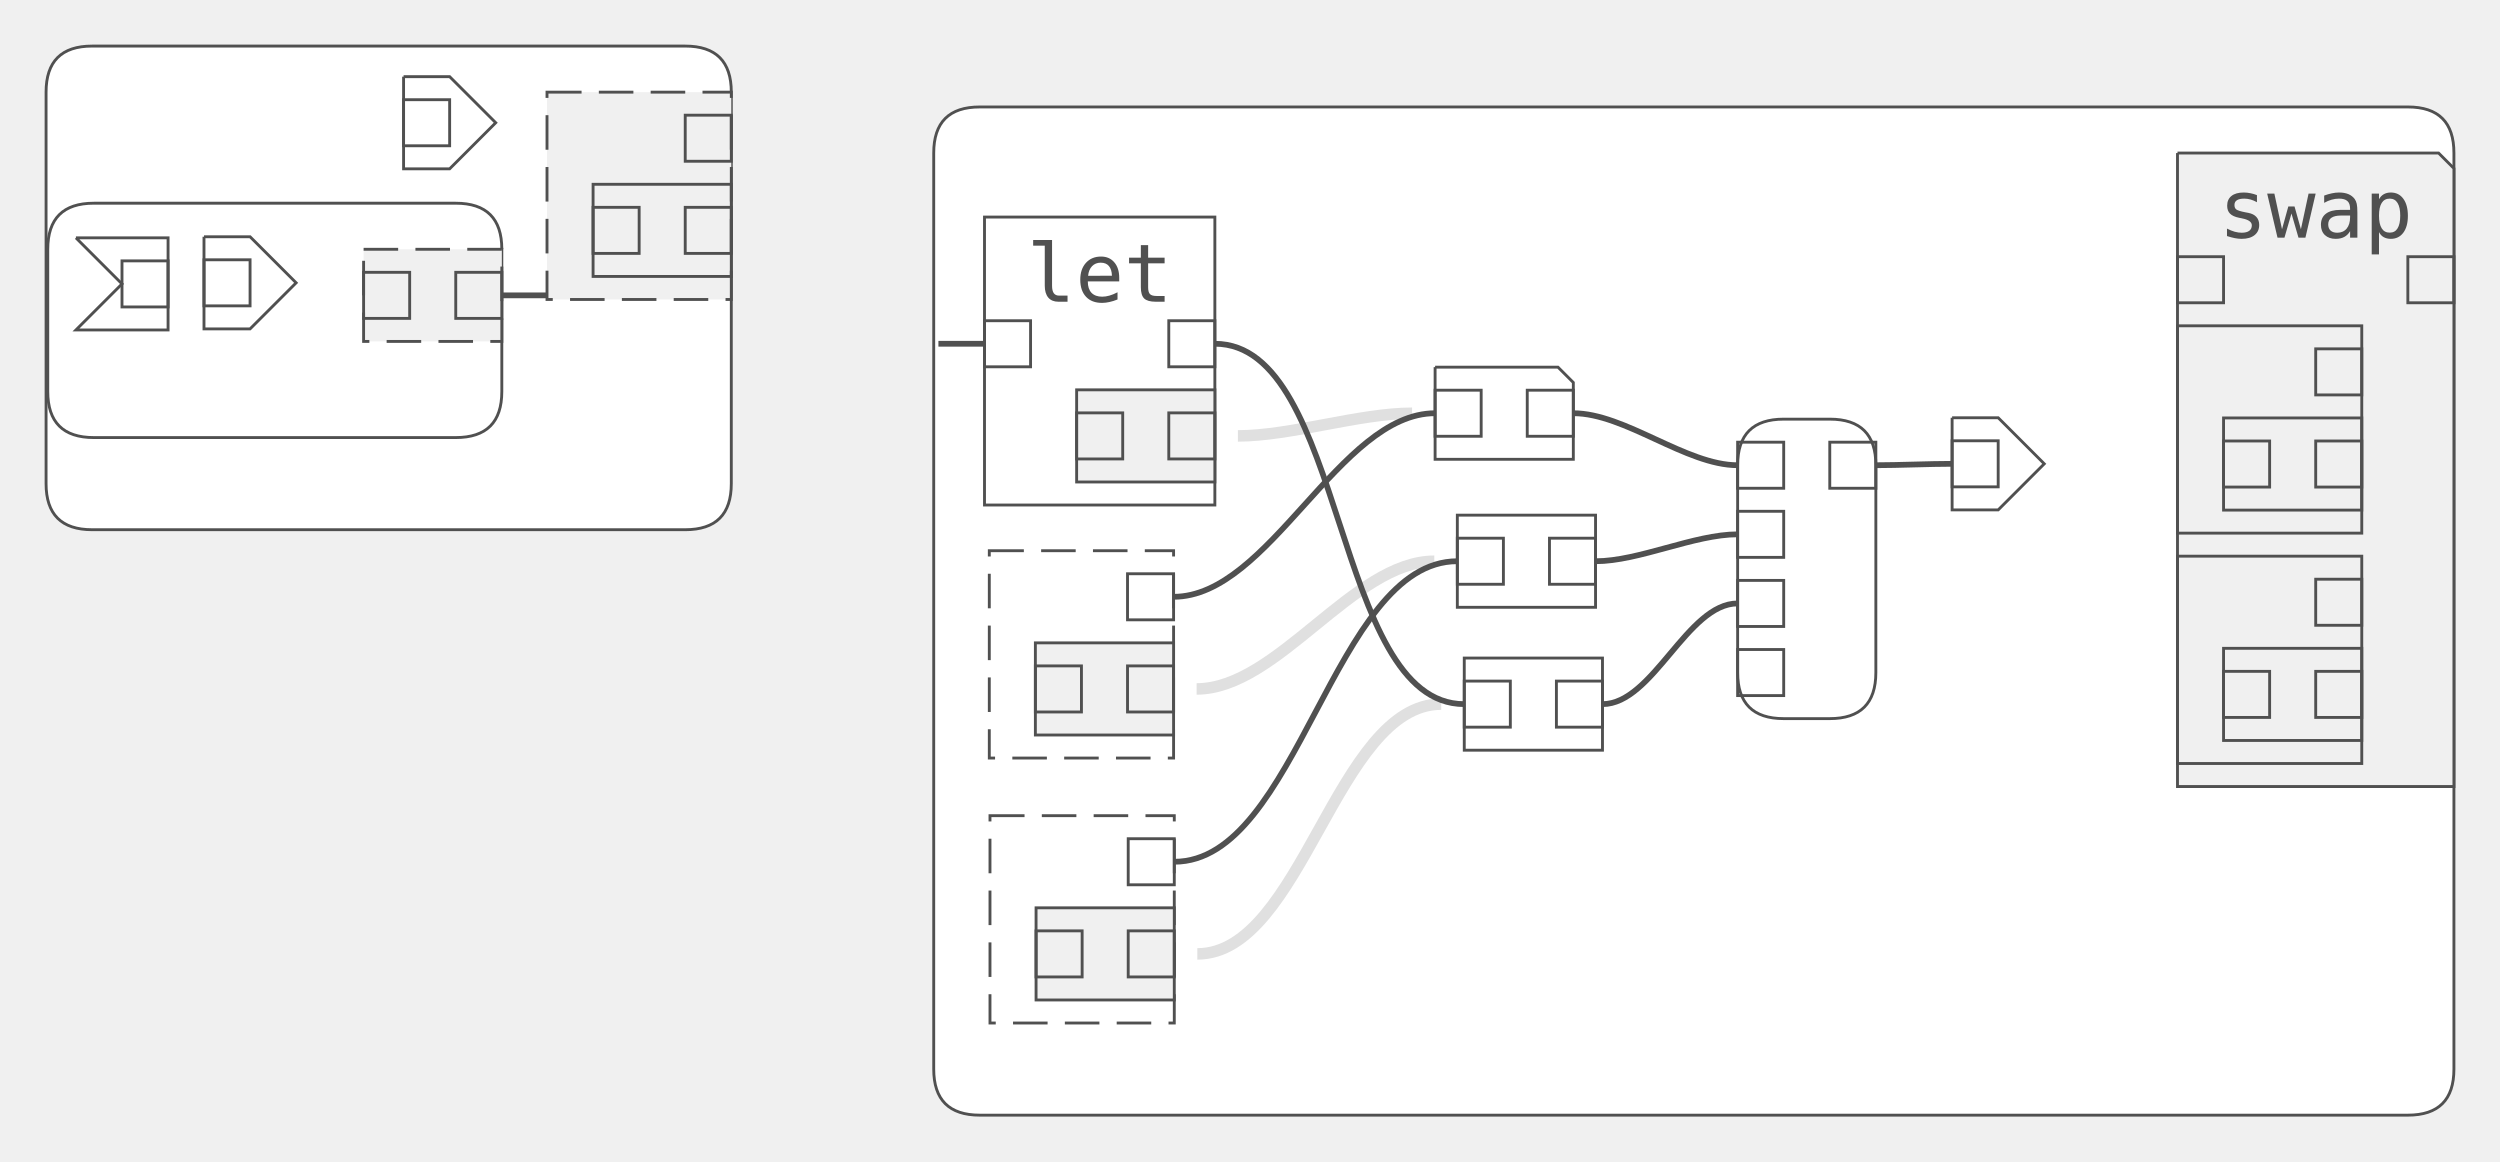
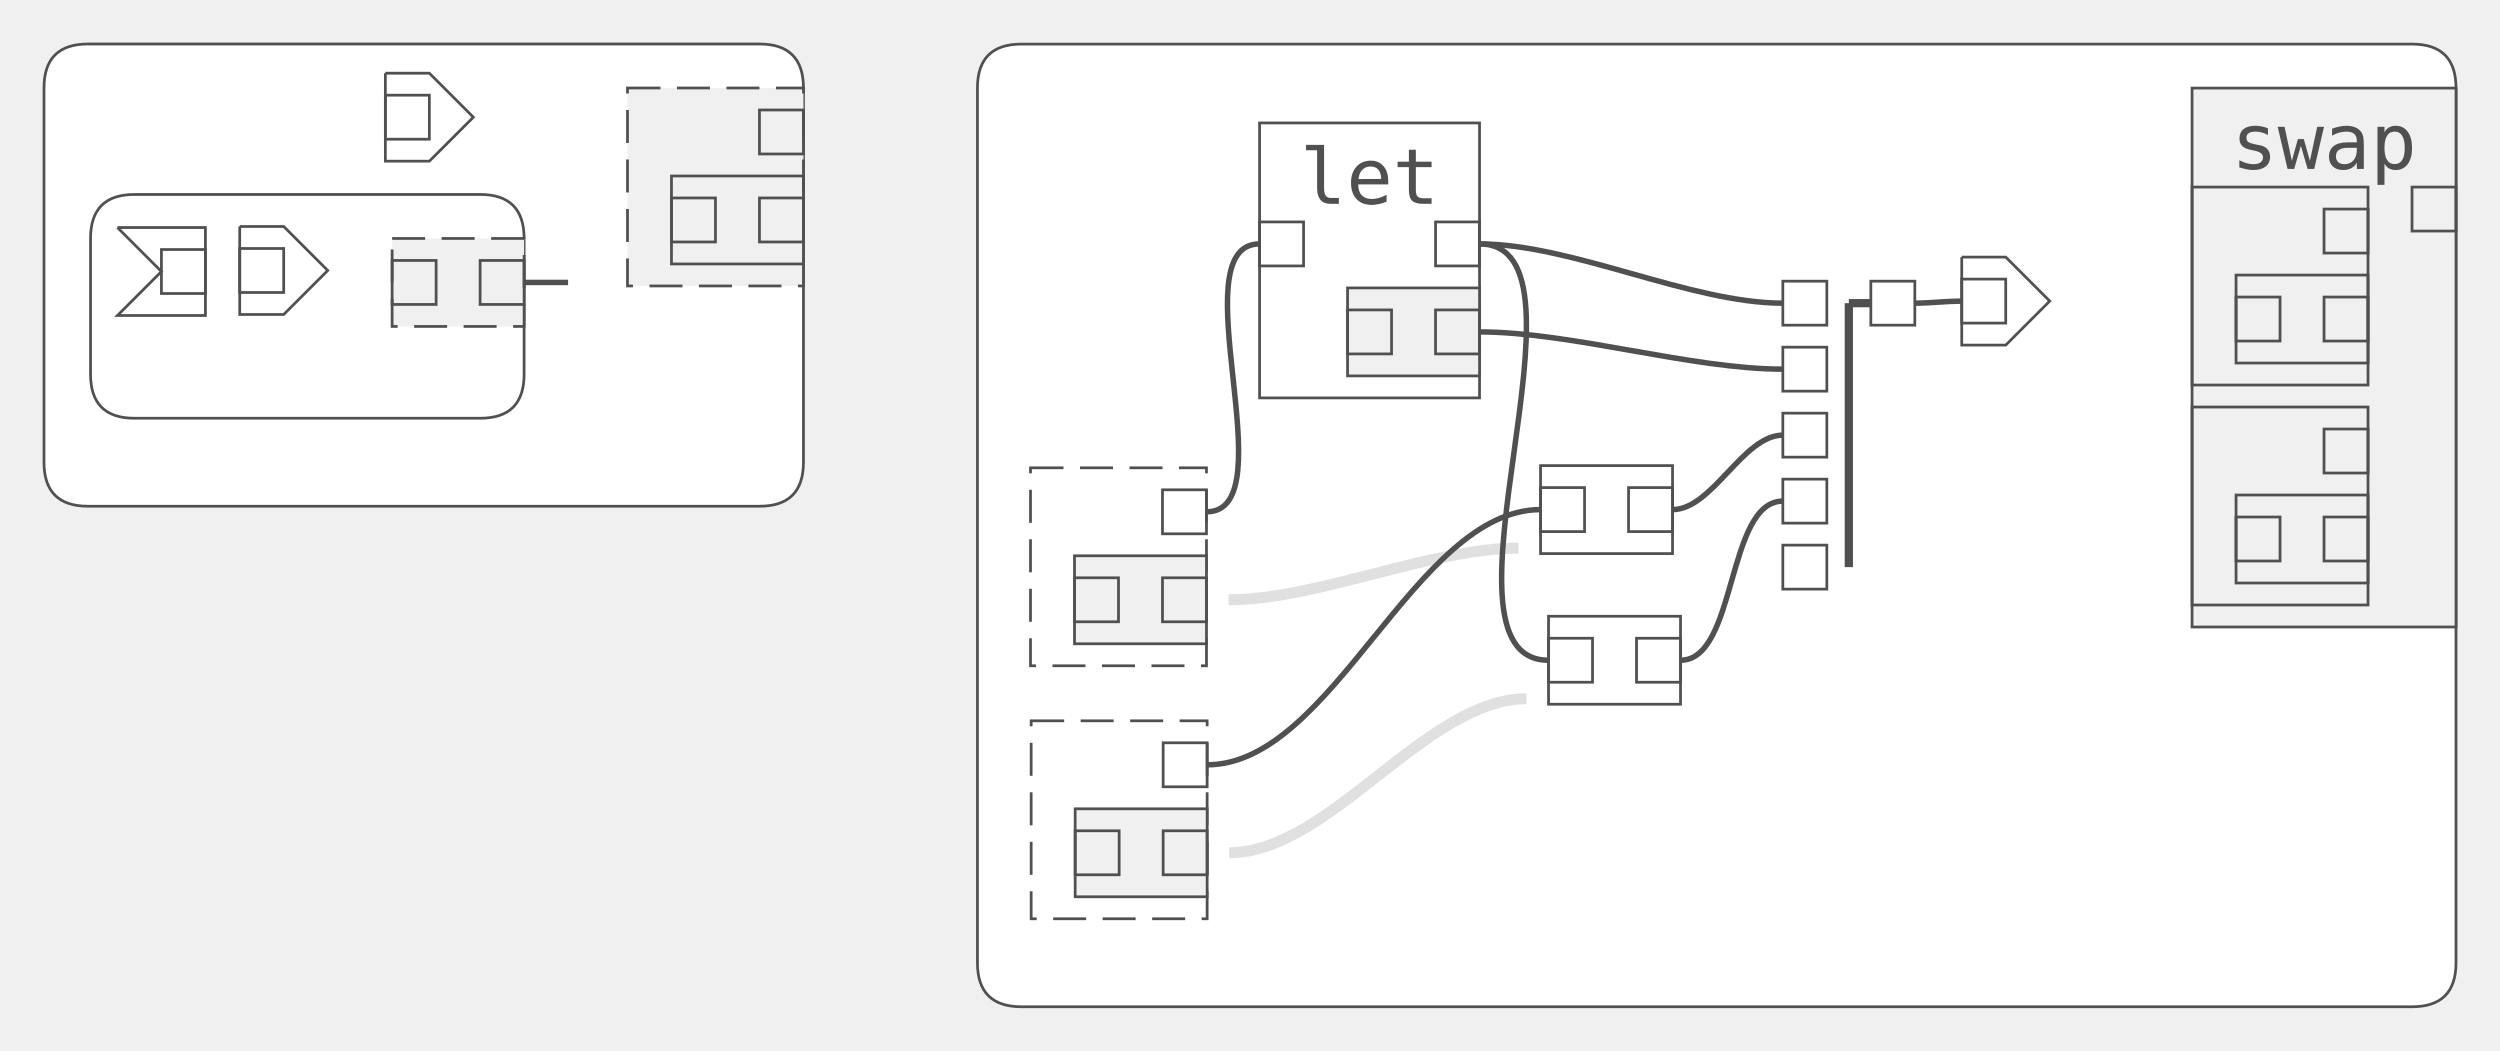
- <svg xmlns="http://www.w3.org/2000/svg" version="1.1" width="434.092" height="201.632">
+ <svg xmlns="http://www.w3.org/2000/svg" version="1.1" width="454.619" height="191.077">
  <defs />
  <g transform="translate(-357.5863,-58.94869)">
    <g>
-       <path fill="white" stroke="#505050" paint-order="fill stroke markers" d=" M 519.715 85.521 L 519.715 244.581 Q 519.715 252.581 527.715 252.581 L 775.678 252.581 Q 783.678 252.581 783.678 244.581 L 783.678 85.521 Q 783.678 77.521 775.678 77.521 L 527.715 77.521 Q 519.715 77.521 519.715 85.521" stroke-miterlimit="10" stroke-width="0.5" stroke-dasharray="" />
-       <path fill="#F0F0F0" stroke="#505050" paint-order="fill stroke markers" d=" M 735.678 85.521 L 781.012 85.521 L 783.678 88.188 L 783.678 195.521 L 735.678 195.521 L 735.678 85.521" stroke-miterlimit="10" stroke-width="0.5" stroke-dasharray="" />
+       <path fill="white" stroke="#505050" paint-order="fill stroke markers" d=" M 535.332 74.966 L 535.332 234.026 Q 535.332 242.026 543.332 242.026 L 796.206 242.026 Q 804.206 242.026 804.206 234.026 L 804.206 74.966 Q 804.206 66.966 796.206 66.966 L 543.332 66.966 Q 535.332 66.966 535.332 74.966" stroke-miterlimit="10" stroke-width="0.5" stroke-dasharray="" />
+       <path fill="#F0F0F0" stroke="#505050" paint-order="fill stroke markers" d=" M 756.206 74.966 L 804.206 74.966 L 804.206 172.966 L 756.206 172.966 L 756.206 74.966 Z" stroke-miterlimit="10" stroke-width="0.5" stroke-dasharray="" />
      <path fill="none" stroke="none" />
-       <text fill="#505050" stroke="none" font-family="monospace" font-size="14px" font-style="normal" font-weight="normal" text-decoration="normal" x="759.678" y="103.521" text-anchor="middle" dominant-baseline="text-after-edge">swap</text>
-       <path fill="none" stroke="#505050" paint-order="fill stroke markers" d=" M 735.678 103.521 L 743.678 103.521 L 743.678 111.521 L 735.678 111.521 L 735.678 103.521 Z" stroke-miterlimit="10" stroke-width="0.5" stroke-dasharray="" />
-       <path fill="none" stroke="#505050" paint-order="fill stroke markers" d=" M 735.678 115.521 L 767.678 115.521 L 767.678 151.521 L 735.678 151.521 L 735.678 115.521 Z" stroke-miterlimit="10" stroke-width="0.5" stroke-dasharray="" />
+       <text fill="#505050" stroke="none" font-family="monospace" font-size="14px" font-style="normal" font-weight="normal" text-decoration="normal" x="780.206" y="92.966" text-anchor="middle" dominant-baseline="text-after-edge">swap</text>
+       <path fill="none" stroke="#505050" paint-order="fill stroke markers" d=" M 756.206 92.966 L 788.206 92.966 L 788.206 128.966 L 756.206 128.966 L 756.206 92.966 Z" stroke-miterlimit="10" stroke-width="0.5" stroke-dasharray="" />
      <path fill="none" stroke="none" />
-       <path fill="none" stroke="#505050" paint-order="fill stroke markers" d=" M 759.678 119.521 L 767.678 119.521 L 767.678 127.521 L 759.678 127.521 L 759.678 119.521 Z" stroke-miterlimit="10" stroke-width="0.5" stroke-dasharray="" />
-       <path fill="none" stroke="#505050" paint-order="fill stroke markers" d=" M 743.678 131.521 L 767.678 131.521 L 767.678 147.521 L 743.678 147.521 L 743.678 131.521 Z" stroke-miterlimit="10" stroke-width="0.5" stroke-dasharray="" />
+       <path fill="none" stroke="#505050" paint-order="fill stroke markers" d=" M 780.206 96.966 L 788.206 96.966 L 788.206 104.966 L 780.206 104.966 L 780.206 96.966 Z" stroke-miterlimit="10" stroke-width="0.5" stroke-dasharray="" />
+       <path fill="none" stroke="#505050" paint-order="fill stroke markers" d=" M 764.206 108.966 L 788.206 108.966 L 788.206 124.966 L 764.206 124.966 L 764.206 108.966 Z" stroke-miterlimit="10" stroke-width="0.5" stroke-dasharray="" />
      <path fill="none" stroke="none" />
-       <path fill="none" stroke="#505050" paint-order="fill stroke markers" d=" M 743.678 135.521 L 751.678 135.521 L 751.678 143.521 L 743.678 143.521 L 743.678 135.521 Z" stroke-miterlimit="10" stroke-width="0.5" stroke-dasharray="" />
-       <path fill="none" stroke="#505050" paint-order="fill stroke markers" d=" M 759.678 135.521 L 767.678 135.521 L 767.678 143.521 L 759.678 143.521 L 759.678 135.521 Z" stroke-miterlimit="10" stroke-width="0.5" stroke-dasharray="" />
-       <path fill="none" stroke="#505050" paint-order="fill stroke markers" d=" M 735.678 155.521 L 767.678 155.521 L 767.678 191.521 L 735.678 191.521 L 735.678 155.521 Z" stroke-miterlimit="10" stroke-width="0.5" stroke-dasharray="" />
+       <path fill="none" stroke="#505050" paint-order="fill stroke markers" d=" M 764.206 112.966 L 772.206 112.966 L 772.206 120.966 L 764.206 120.966 L 764.206 112.966 Z" stroke-miterlimit="10" stroke-width="0.5" stroke-dasharray="" />
+       <path fill="none" stroke="#505050" paint-order="fill stroke markers" d=" M 780.206 112.966 L 788.206 112.966 L 788.206 120.966 L 780.206 120.966 L 780.206 112.966 Z" stroke-miterlimit="10" stroke-width="0.5" stroke-dasharray="" />
+       <path fill="none" stroke="#505050" paint-order="fill stroke markers" d=" M 756.206 132.966 L 788.206 132.966 L 788.206 168.966 L 756.206 168.966 L 756.206 132.966 Z" stroke-miterlimit="10" stroke-width="0.5" stroke-dasharray="" />
      <path fill="none" stroke="none" />
-       <path fill="none" stroke="#505050" paint-order="fill stroke markers" d=" M 759.678 159.521 L 767.678 159.521 L 767.678 167.521 L 759.678 167.521 L 759.678 159.521 Z" stroke-miterlimit="10" stroke-width="0.5" stroke-dasharray="" />
-       <path fill="none" stroke="#505050" paint-order="fill stroke markers" d=" M 743.678 171.521 L 767.678 171.521 L 767.678 187.521 L 743.678 187.521 L 743.678 171.521 Z" stroke-miterlimit="10" stroke-width="0.5" stroke-dasharray="" />
+       <path fill="none" stroke="#505050" paint-order="fill stroke markers" d=" M 780.206 136.966 L 788.206 136.966 L 788.206 144.966 L 780.206 144.966 L 780.206 136.966 Z" stroke-miterlimit="10" stroke-width="0.5" stroke-dasharray="" />
+       <path fill="none" stroke="#505050" paint-order="fill stroke markers" d=" M 764.206 148.966 L 788.206 148.966 L 788.206 164.966 L 764.206 164.966 L 764.206 148.966 Z" stroke-miterlimit="10" stroke-width="0.5" stroke-dasharray="" />
      <path fill="none" stroke="none" />
-       <path fill="none" stroke="#505050" paint-order="fill stroke markers" d=" M 743.678 175.521 L 751.678 175.521 L 751.678 183.521 L 743.678 183.521 L 743.678 175.521 Z" stroke-miterlimit="10" stroke-width="0.5" stroke-dasharray="" />
-       <path fill="none" stroke="#505050" paint-order="fill stroke markers" d=" M 759.678 175.521 L 767.678 175.521 L 767.678 183.521 L 759.678 183.521 L 759.678 175.521 Z" stroke-miterlimit="10" stroke-width="0.5" stroke-dasharray="" />
-       <path fill="none" stroke="#505050" paint-order="fill stroke markers" d=" M 775.678 103.521 L 783.678 103.521 L 783.678 111.521 L 775.678 111.521 L 775.678 103.521 Z" stroke-miterlimit="10" stroke-width="0.5" stroke-dasharray="" />
-       <path fill="none" stroke="#505050" paint-order="fill stroke markers" d=" M 528.531 118.639 L 520.531 118.639" stroke-miterlimit="10" stroke-dasharray="" />
-       <path fill="white" stroke="#505050" paint-order="fill stroke markers" d=" M 659.303 139.728 L 659.303 175.728 Q 659.303 183.728 667.303 183.728 L 675.303 183.728 Q 683.303 183.728 683.303 175.728 L 683.303 139.728 Q 683.303 131.728 675.303 131.728 L 667.303 131.728 Q 659.303 131.728 659.303 139.728" stroke-miterlimit="10" stroke-width="0.5" stroke-dasharray="" />
+       <path fill="none" stroke="#505050" paint-order="fill stroke markers" d=" M 764.206 152.966 L 772.206 152.966 L 772.206 160.966 L 764.206 160.966 L 764.206 152.966 Z" stroke-miterlimit="10" stroke-width="0.5" stroke-dasharray="" />
+       <path fill="none" stroke="#505050" paint-order="fill stroke markers" d=" M 780.206 152.966 L 788.206 152.966 L 788.206 160.966 L 780.206 160.966 L 780.206 152.966 Z" stroke-miterlimit="10" stroke-width="0.5" stroke-dasharray="" />
+       <path fill="none" stroke="#505050" paint-order="fill stroke markers" d=" M 796.206 92.966 L 804.206 92.966 L 804.206 100.966 L 796.206 100.966 L 796.206 92.966 Z" stroke-miterlimit="10" stroke-width="0.5" stroke-dasharray="" />
+       <path fill="none" stroke="#505050" paint-order="fill stroke markers" d=" M 693.792 114.08 L 693.792 162.08 M 693.792 114.08 L 697.792 114.08" stroke-miterlimit="10" stroke-width="1.5" stroke-dasharray="" />
      <path fill="none" stroke="none" />
-       <path fill="none" stroke="#505050" paint-order="fill stroke markers" d=" M 659.303 135.728 L 667.303 135.728 L 667.303 143.728 L 659.303 143.728 L 659.303 135.728 Z" stroke-miterlimit="10" stroke-width="0.5" stroke-dasharray="" />
-       <path fill="none" stroke="#505050" paint-order="fill stroke markers" d=" M 659.303 147.728 L 667.303 147.728 L 667.303 155.728 L 659.303 155.728 L 659.303 147.728 Z" stroke-miterlimit="10" stroke-width="0.5" stroke-dasharray="" />
-       <path fill="none" stroke="#505050" paint-order="fill stroke markers" d=" M 659.303 159.728 L 667.303 159.728 L 667.303 167.728 L 659.303 167.728 L 659.303 159.728 Z" stroke-miterlimit="10" stroke-width="0.5" stroke-dasharray="" />
-       <path fill="none" stroke="#505050" paint-order="fill stroke markers" d=" M 659.303 171.728 L 667.303 171.728 L 667.303 179.728 L 659.303 179.728 L 659.303 171.728 Z" stroke-miterlimit="10" stroke-width="0.5" stroke-dasharray="" />
-       <path fill="none" stroke="#505050" paint-order="fill stroke markers" d=" M 675.303 135.728 L 683.303 135.728 L 683.303 143.728 L 675.303 143.728 L 675.303 135.728 Z" stroke-miterlimit="10" stroke-width="0.5" stroke-dasharray="" />
-       <path fill="white" stroke="#505050" paint-order="fill stroke markers" d=" M 528.531 96.639 L 568.531 96.639 L 568.531 146.639 L 528.531 146.639 L 528.531 96.639 Z" stroke-miterlimit="10" stroke-width="0.5" stroke-dasharray="" />
-       <path fill="#F0F0F0" stroke="none" paint-order="stroke fill markers" d=" M 544.531 126.639 L 568.531 126.639 L 568.531 142.639 L 544.531 142.639 L 544.531 126.639 Z" />
+       <path fill="none" stroke="#505050" paint-order="fill stroke markers" d=" M 681.792 110.08 L 689.792 110.08 L 689.792 118.08 L 681.792 118.08 L 681.792 110.08 Z" stroke-miterlimit="10" stroke-width="0.5" stroke-dasharray="" />
+       <path fill="none" stroke="#505050" paint-order="fill stroke markers" d=" M 681.792 122.08 L 689.792 122.08 L 689.792 130.08 L 681.792 130.08 L 681.792 122.08 Z" stroke-miterlimit="10" stroke-width="0.5" stroke-dasharray="" />
+       <path fill="none" stroke="#505050" paint-order="fill stroke markers" d=" M 681.792 134.08 L 689.792 134.08 L 689.792 142.08 L 681.792 142.08 L 681.792 134.08 Z" stroke-miterlimit="10" stroke-width="0.5" stroke-dasharray="" />
+       <path fill="none" stroke="#505050" paint-order="fill stroke markers" d=" M 681.792 146.08 L 689.792 146.08 L 689.792 154.08 L 681.792 154.08 L 681.792 146.08 Z" stroke-miterlimit="10" stroke-width="0.5" stroke-dasharray="" />
+       <path fill="none" stroke="#505050" paint-order="fill stroke markers" d=" M 681.792 158.08 L 689.792 158.08 L 689.792 166.08 L 681.792 166.08 L 681.792 158.08 Z" stroke-miterlimit="10" stroke-width="0.5" stroke-dasharray="" />
+       <path fill="none" stroke="#505050" paint-order="fill stroke markers" d=" M 697.792 110.08 L 705.792 110.08 L 705.792 118.08 L 697.792 118.08 L 697.792 110.08 Z" stroke-miterlimit="10" stroke-width="0.5" stroke-dasharray="" />
+       <path fill="white" stroke="#505050" paint-order="fill stroke markers" d=" M 586.637 81.307 L 626.637 81.307 L 626.637 131.307 L 586.637 131.307 L 586.637 81.307 Z" stroke-miterlimit="10" stroke-width="0.5" stroke-dasharray="" />
+       <path fill="#F0F0F0" stroke="none" paint-order="stroke fill markers" d=" M 602.637 111.307 L 626.637 111.307 L 626.637 127.307 L 602.637 127.307 L 602.637 111.307 Z" />
      <path fill="none" stroke="none" />
-       <text fill="#505050" stroke="none" font-family="monospace" font-size="14px" font-style="normal" font-weight="normal" text-decoration="normal" x="548.531" y="114.639" text-anchor="middle" dominant-baseline="text-after-edge">let</text>
-       <path fill="none" stroke="#505050" paint-order="fill stroke markers" d=" M 528.531 114.639 L 536.531 114.639 L 536.531 122.639 L 528.531 122.639 L 528.531 114.639 Z" stroke-miterlimit="10" stroke-width="0.5" stroke-dasharray="" />
-       <path fill="none" stroke="#505050" paint-order="fill stroke markers" d=" M 560.531 114.639 L 568.531 114.639 L 568.531 122.639 L 560.531 122.639 L 560.531 114.639 Z" stroke-miterlimit="10" stroke-width="0.5" stroke-dasharray="" />
-       <path fill="none" stroke="#505050" paint-order="fill stroke markers" d=" M 544.531 126.639 L 568.531 126.639 L 568.531 142.639 L 544.531 142.639 L 544.531 126.639 Z" stroke-miterlimit="10" stroke-width="0.5" stroke-dasharray="" />
+       <text fill="#505050" stroke="none" font-family="monospace" font-size="14px" font-style="normal" font-weight="normal" text-decoration="normal" x="606.637" y="99.307" text-anchor="middle" dominant-baseline="text-after-edge">let</text>
+       <path fill="none" stroke="#505050" paint-order="fill stroke markers" d=" M 586.637 99.307 L 594.637 99.307 L 594.637 107.307 L 586.637 107.307 L 586.637 99.307 Z" stroke-miterlimit="10" stroke-width="0.5" stroke-dasharray="" />
+       <path fill="none" stroke="#505050" paint-order="fill stroke markers" d=" M 618.637 99.307 L 626.637 99.307 L 626.637 107.307 L 618.637 107.307 L 618.637 99.307 Z" stroke-miterlimit="10" stroke-width="0.5" stroke-dasharray="" />
+       <path fill="none" stroke="#505050" paint-order="fill stroke markers" d=" M 602.637 111.307 L 626.637 111.307 L 626.637 127.307 L 602.637 127.307 L 602.637 111.307 Z" stroke-miterlimit="10" stroke-width="0.5" stroke-dasharray="" />
      <path fill="none" stroke="none" />
-       <path fill="none" stroke="#505050" paint-order="fill stroke markers" d=" M 544.531 130.639 L 552.531 130.639 L 552.531 138.639 L 544.531 138.639 L 544.531 130.639 Z" stroke-miterlimit="10" stroke-width="0.5" stroke-dasharray="" />
-       <path fill="none" stroke="#505050" paint-order="fill stroke markers" d=" M 560.531 130.639 L 568.531 130.639 L 568.531 138.639 L 560.531 138.639 L 560.531 130.639 Z" stroke-miterlimit="10" stroke-width="0.5" stroke-dasharray="" />
+       <path fill="none" stroke="#505050" paint-order="fill stroke markers" d=" M 602.637 115.307 L 610.637 115.307 L 610.637 123.307 L 602.637 123.307 L 602.637 115.307 Z" stroke-miterlimit="10" stroke-width="0.5" stroke-dasharray="" />
+       <path fill="none" stroke="#505050" paint-order="fill stroke markers" d=" M 618.637 115.307 L 626.637 115.307 L 626.637 123.307 L 618.637 123.307 L 618.637 115.307 Z" stroke-miterlimit="10" stroke-width="0.5" stroke-dasharray="" />
+       <path fill="white" stroke="#505050" paint-order="fill stroke markers" d=" M 545.102 190.026 L 577.102 190.026 L 577.102 226.026 L 545.102 226.026 L 545.102 190.026 Z" stroke-miterlimit="10" stroke-width="0.5" stroke-dasharray="6,3" />
+       <path fill="#F0F0F0" stroke="none" paint-order="stroke fill markers" d=" M 553.102 206.026 L 577.102 206.026 L 577.102 222.026 L 553.102 222.026 L 553.102 206.026 Z" />
      <path fill="none" stroke="none" />
-       <path fill="white" stroke="#505050" paint-order="fill stroke markers" d=" M 606.773 122.702 L 628.107 122.702 L 630.773 125.368 L 630.773 138.702 L 606.773 138.702 L 606.773 122.702" stroke-miterlimit="10" stroke-width="0.5" stroke-dasharray="" />
+       <path fill="none" stroke="#505050" paint-order="fill stroke markers" d=" M 569.102 194.026 L 577.102 194.026 L 577.102 202.026 L 569.102 202.026 L 569.102 194.026 Z" stroke-miterlimit="10" stroke-width="0.5" />
+       <path fill="none" stroke="#505050" paint-order="fill stroke markers" d=" M 553.102 206.026 L 577.102 206.026 L 577.102 222.026 L 553.102 222.026 L 553.102 206.026 Z" stroke-miterlimit="10" stroke-width="0.5" />
+       <path fill="none" stroke="none" />
+       <path fill="none" stroke="#505050" paint-order="fill stroke markers" d=" M 553.102 210.026 L 561.102 210.026 L 561.102 218.026 L 553.102 218.026 L 553.102 210.026 Z" stroke-miterlimit="10" stroke-width="0.5" />
+       <path fill="none" stroke="#505050" paint-order="fill stroke markers" d=" M 569.102 210.026 L 577.102 210.026 L 577.102 218.026 L 569.102 218.026 L 569.102 210.026 Z" stroke-miterlimit="10" stroke-width="0.5" />
+       <path fill="white" stroke="#505050" paint-order="fill stroke markers" d=" M 639.184 171.012 L 663.184 171.012 L 663.184 187.012 L 639.184 187.012 L 639.184 171.012 Z" stroke-miterlimit="10" stroke-width="0.5" />
      <path fill="#F0F0F0" stroke="none" paint-order="stroke fill markers" d="" />
      <path fill="none" stroke="none" />
-       <path fill="none" stroke="#505050" paint-order="fill stroke markers" d=" M 606.773 126.702 L 614.773 126.702 L 614.773 134.702 L 606.773 134.702 L 606.773 126.702 Z" stroke-miterlimit="10" stroke-width="0.5" stroke-dasharray="" />
-       <path fill="none" stroke="#505050" paint-order="fill stroke markers" d=" M 622.773 126.702 L 630.773 126.702 L 630.773 134.702 L 622.773 134.702 L 622.773 126.702 Z" stroke-miterlimit="10" stroke-width="0.5" stroke-dasharray="" />
-       <path fill="white" stroke="#505050" paint-order="fill stroke markers" d=" M 529.485 200.581 L 561.485 200.581 L 561.485 236.581 L 529.485 236.581 L 529.485 200.581 Z" stroke-miterlimit="10" stroke-width="0.5" stroke-dasharray="6,3" />
-       <path fill="#F0F0F0" stroke="none" paint-order="stroke fill markers" d=" M 537.485 216.581 L 561.485 216.581 L 561.485 232.581 L 537.485 232.581 L 537.485 216.581 Z" />
+       <path fill="none" stroke="#505050" paint-order="fill stroke markers" d=" M 639.184 175.012 L 647.184 175.012 L 647.184 183.012 L 639.184 183.012 L 639.184 175.012 Z" stroke-miterlimit="10" stroke-width="0.5" />
+       <path fill="none" stroke="#505050" paint-order="fill stroke markers" d=" M 655.184 175.012 L 663.184 175.012 L 663.184 183.012 L 655.184 183.012 L 655.184 175.012 Z" stroke-miterlimit="10" stroke-width="0.5" />
+       <path fill="white" stroke="#505050" paint-order="fill stroke markers" d=" M 544.982 144.019 L 576.982 144.019 L 576.982 180.019 L 544.982 180.019 L 544.982 144.019 Z" stroke-miterlimit="10" stroke-width="0.5" stroke-dasharray="6,3" />
+       <path fill="#F0F0F0" stroke="none" paint-order="stroke fill markers" d=" M 552.982 160.019 L 576.982 160.019 L 576.982 176.019 L 552.982 176.019 L 552.982 160.019 Z" />
      <path fill="none" stroke="none" />
-       <path fill="none" stroke="#505050" paint-order="fill stroke markers" d=" M 553.485 204.581 L 561.485 204.581 L 561.485 212.581 L 553.485 212.581 L 553.485 204.581 Z" stroke-miterlimit="10" stroke-width="0.5" stroke-dasharray="0" />
-       <path fill="none" stroke="#505050" paint-order="fill stroke markers" d=" M 537.485 216.581 L 561.485 216.581 L 561.485 232.581 L 537.485 232.581 L 537.485 216.581 Z" stroke-miterlimit="10" stroke-width="0.5" stroke-dasharray="0" />
+       <path fill="none" stroke="#505050" paint-order="fill stroke markers" d=" M 568.982 148.019 L 576.982 148.019 L 576.982 156.019 L 568.982 156.019 L 568.982 148.019 Z" stroke-miterlimit="10" stroke-width="0.5" />
+       <path fill="none" stroke="#505050" paint-order="fill stroke markers" d=" M 552.982 160.019 L 576.982 160.019 L 576.982 176.019 L 552.982 176.019 L 552.982 160.019 Z" stroke-miterlimit="10" stroke-width="0.5" />
      <path fill="none" stroke="none" />
-       <path fill="none" stroke="#505050" paint-order="fill stroke markers" d=" M 537.485 220.581 L 545.485 220.581 L 545.485 228.581 L 537.485 228.581 L 537.485 220.581 Z" stroke-miterlimit="10" stroke-width="0.5" stroke-dasharray="0" />
-       <path fill="none" stroke="#505050" paint-order="fill stroke markers" d=" M 553.485 220.581 L 561.485 220.581 L 561.485 228.581 L 553.485 228.581 L 553.485 220.581 Z" stroke-miterlimit="10" stroke-width="0.5" stroke-dasharray="0" />
-       <path fill="white" stroke="#505050" paint-order="fill stroke markers" d=" M 611.836 173.211 L 635.836 173.211 L 635.836 189.211 L 611.836 189.211 L 611.836 173.211 Z" stroke-miterlimit="10" stroke-width="0.5" stroke-dasharray="0" />
+       <path fill="none" stroke="#505050" paint-order="fill stroke markers" d=" M 552.982 164.019 L 560.982 164.019 L 560.982 172.019 L 552.982 172.019 L 552.982 164.019 Z" stroke-miterlimit="10" stroke-width="0.5" />
+       <path fill="none" stroke="#505050" paint-order="fill stroke markers" d=" M 568.982 164.019 L 576.982 164.019 L 576.982 172.019 L 568.982 172.019 L 568.982 164.019 Z" stroke-miterlimit="10" stroke-width="0.5" />
+       <path fill="white" stroke="#505050" paint-order="fill stroke markers" d=" M 637.734 143.618 L 661.734 143.618 L 661.734 159.618 L 637.734 159.618 L 637.734 143.618 Z" stroke-miterlimit="10" stroke-width="0.5" />
      <path fill="#F0F0F0" stroke="none" paint-order="stroke fill markers" d="" />
      <path fill="none" stroke="none" />
-       <path fill="none" stroke="#505050" paint-order="fill stroke markers" d=" M 611.836 177.211 L 619.836 177.211 L 619.836 185.211 L 611.836 185.211 L 611.836 177.211 Z" stroke-miterlimit="10" stroke-width="0.5" stroke-dasharray="0" />
-       <path fill="none" stroke="#505050" paint-order="fill stroke markers" d=" M 627.836 177.211 L 635.836 177.211 L 635.836 185.211 L 627.836 185.211 L 627.836 177.211 Z" stroke-miterlimit="10" stroke-width="0.5" stroke-dasharray="0" />
-       <path fill="white" stroke="#505050" paint-order="fill stroke markers" d=" M 529.365 154.574 L 561.365 154.574 L 561.365 190.574 L 529.365 190.574 L 529.365 154.574 Z" stroke-miterlimit="10" stroke-width="0.5" stroke-dasharray="6,3" />
-       <path fill="#F0F0F0" stroke="none" paint-order="stroke fill markers" d=" M 537.365 170.574 L 561.365 170.574 L 561.365 186.574 L 537.365 186.574 L 537.365 170.574 Z" />
+       <path fill="none" stroke="#505050" paint-order="fill stroke markers" d=" M 637.734 147.618 L 645.734 147.618 L 645.734 155.618 L 637.734 155.618 L 637.734 147.618 Z" stroke-miterlimit="10" stroke-width="0.5" />
+       <path fill="none" stroke="#505050" paint-order="fill stroke markers" d=" M 653.734 147.618 L 661.734 147.618 L 661.734 155.618 L 653.734 155.618 L 653.734 147.618 Z" stroke-miterlimit="10" stroke-width="0.5" />
+       <path fill="white" stroke="#505050" paint-order="fill stroke markers" d=" M 714.324 105.703 L 722.324 105.703 L 730.324 113.703 L 722.324 121.703 L 714.324 121.703 L 714.324 105.703" stroke-miterlimit="10" stroke-width="0.5" />
      <path fill="none" stroke="none" />
-       <path fill="none" stroke="#505050" paint-order="fill stroke markers" d=" M 553.365 158.574 L 561.365 158.574 L 561.365 166.574 L 553.365 166.574 L 553.365 158.574 Z" stroke-miterlimit="10" stroke-width="0.5" stroke-dasharray="0" />
-       <path fill="none" stroke="#505050" paint-order="fill stroke markers" d=" M 537.365 170.574 L 561.365 170.574 L 561.365 186.574 L 537.365 186.574 L 537.365 170.574 Z" stroke-miterlimit="10" stroke-width="0.5" stroke-dasharray="0" />
+       <path fill="none" stroke="#505050" paint-order="fill stroke markers" d=" M 714.324 109.703 L 722.324 109.703 L 722.324 117.703 L 714.324 117.703 L 714.324 109.703 Z" stroke-miterlimit="10" stroke-width="0.5" />
+       <path fill="white" stroke="#505050" paint-order="fill stroke markers" d=" M 365.586 74.949 L 365.586 143.005 Q 365.586 151.005 373.586 151.005 L 495.692 151.005 Q 503.692 151.005 503.692 143.005 L 503.692 74.949 Q 503.692 66.949 495.692 66.949 L 373.586 66.949 Q 365.586 66.949 365.586 74.949" stroke-miterlimit="10" stroke-width="0.5" />
+       <path fill="#F0F0F0" stroke="#505050" paint-order="fill stroke markers" d=" M 471.692 74.949 L 503.692 74.949 L 503.692 110.949 L 471.692 110.949 L 471.692 74.949 Z" stroke-miterlimit="10" stroke-width="0.5" stroke-dasharray="6,3" />
      <path fill="none" stroke="none" />
-       <path fill="none" stroke="#505050" paint-order="fill stroke markers" d=" M 537.365 174.574 L 545.365 174.574 L 545.365 182.574 L 537.365 182.574 L 537.365 174.574 Z" stroke-miterlimit="10" stroke-width="0.5" stroke-dasharray="0" />
-       <path fill="none" stroke="#505050" paint-order="fill stroke markers" d=" M 553.365 174.574 L 561.365 174.574 L 561.365 182.574 L 553.365 182.574 L 553.365 174.574 Z" stroke-miterlimit="10" stroke-width="0.5" stroke-dasharray="0" />
-       <path fill="white" stroke="#505050" paint-order="fill stroke markers" d=" M 610.632 148.399 L 634.632 148.399 L 634.632 164.399 L 610.632 164.399 L 610.632 148.399 Z" stroke-miterlimit="10" stroke-width="0.5" stroke-dasharray="0" />
-       <path fill="#F0F0F0" stroke="none" paint-order="stroke fill markers" d="" />
+       <path fill="none" stroke="#505050" paint-order="fill stroke markers" d=" M 495.692 78.949 L 503.692 78.949 L 503.692 86.949 L 495.692 86.949 L 495.692 78.949 Z" stroke-miterlimit="10" stroke-width="0.5" />
+       <path fill="none" stroke="#505050" paint-order="fill stroke markers" d=" M 479.692 90.949 L 503.692 90.949 L 503.692 106.949 L 479.692 106.949 L 479.692 90.949 Z" stroke-miterlimit="10" stroke-width="0.5" />
      <path fill="none" stroke="none" />
-       <path fill="none" stroke="#505050" paint-order="fill stroke markers" d=" M 610.632 152.399 L 618.632 152.399 L 618.632 160.399 L 610.632 160.399 L 610.632 152.399 Z" stroke-miterlimit="10" stroke-width="0.5" stroke-dasharray="0" />
-       <path fill="none" stroke="#505050" paint-order="fill stroke markers" d=" M 626.632 152.399 L 634.632 152.399 L 634.632 160.399 L 626.632 160.399 L 626.632 152.399 Z" stroke-miterlimit="10" stroke-width="0.5" stroke-dasharray="0" />
-       <path fill="white" stroke="#505050" paint-order="fill stroke markers" d=" M 696.545 131.485 L 704.545 131.485 L 712.545 139.485 L 704.545 147.485 L 696.545 147.485 L 696.545 131.485" stroke-miterlimit="10" stroke-width="0.5" stroke-dasharray="0" />
+       <path fill="none" stroke="#505050" paint-order="fill stroke markers" d=" M 479.692 94.949 L 487.692 94.949 L 487.692 102.949 L 479.692 102.949 L 479.692 94.949 Z" stroke-miterlimit="10" stroke-width="0.5" />
+       <path fill="none" stroke="#505050" paint-order="fill stroke markers" d=" M 495.692 94.949 L 503.692 94.949 L 503.692 102.949 L 495.692 102.949 L 495.692 94.949 Z" stroke-miterlimit="10" stroke-width="0.5" />
+       <path fill="none" stroke="#505050" paint-order="fill stroke markers" d=" M 452.893 110.311 L 460.893 110.311" stroke-miterlimit="10" />
+       <path fill="white" stroke="#505050" paint-order="fill stroke markers" d=" M 427.662 72.26 L 435.662 72.26 L 443.662 80.26 L 435.662 88.26 L 427.662 88.26 L 427.662 72.26" stroke-miterlimit="10" stroke-width="0.5" />
      <path fill="none" stroke="none" />
-       <path fill="none" stroke="#505050" paint-order="fill stroke markers" d=" M 696.545 135.485 L 704.545 135.485 L 704.545 143.485 L 696.545 143.485 L 696.545 135.485 Z" stroke-miterlimit="10" stroke-width="0.5" stroke-dasharray="0" />
-       <path fill="white" stroke="#505050" paint-order="fill stroke markers" d=" M 365.586 74.949 L 365.586 142.927 Q 365.586 150.927 373.586 150.927 L 476.567 150.927 Q 484.567 150.927 484.567 142.927 L 484.567 74.949 Q 484.567 66.949 476.567 66.949 L 373.586 66.949 Q 365.586 66.949 365.586 74.949" stroke-miterlimit="10" stroke-width="0.5" stroke-dasharray="0" />
-       <path fill="#F0F0F0" stroke="#505050" paint-order="fill stroke markers" d=" M 452.567 74.949 L 484.567 74.949 L 484.567 110.949 L 452.567 110.949 L 452.567 74.949 Z" stroke-miterlimit="10" stroke-width="0.5" stroke-dasharray="6,3" />
+       <path fill="none" stroke="#505050" paint-order="fill stroke markers" d=" M 427.662 76.26 L 435.662 76.26 L 435.662 84.26 L 427.662 84.26 L 427.662 76.26 Z" stroke-miterlimit="10" stroke-width="0.5" />
+       <path fill="white" stroke="#505050" paint-order="fill stroke markers" d=" M 374.051 102.311 L 374.051 127.005 Q 374.051 135.005 382.051 135.005 L 444.893 135.005 Q 452.893 135.005 452.893 127.005 L 452.893 102.311 Q 452.893 94.311 444.893 94.311 L 382.051 94.311 Q 374.051 94.311 374.051 102.311" stroke-miterlimit="10" stroke-width="0.5" />
+       <path fill="#F0F0F0" stroke="#505050" paint-order="fill stroke markers" d=" M 428.893 102.311 L 452.893 102.311 L 452.893 118.311 L 428.893 118.311 L 428.893 102.311 Z" stroke-miterlimit="10" stroke-width="0.5" stroke-dasharray="6,3" />
      <path fill="none" stroke="none" />
-       <path fill="none" stroke="#505050" paint-order="fill stroke markers" d=" M 476.567 78.949 L 484.567 78.949 L 484.567 86.949 L 476.567 86.949 L 476.567 78.949 Z" stroke-miterlimit="10" stroke-width="0.5" stroke-dasharray="0" />
-       <path fill="none" stroke="#505050" paint-order="fill stroke markers" d=" M 460.567 90.949 L 484.567 90.949 L 484.567 106.949 L 460.567 106.949 L 460.567 90.949 Z" stroke-miterlimit="10" stroke-width="0.5" stroke-dasharray="0" />
+       <path fill="none" stroke="#505050" paint-order="fill stroke markers" d=" M 428.893 106.311 L 436.893 106.311 L 436.893 114.311 L 428.893 114.311 L 428.893 106.311 Z" stroke-miterlimit="10" stroke-width="0.5" />
+       <path fill="none" stroke="#505050" paint-order="fill stroke markers" d=" M 444.893 106.311 L 452.893 106.311 L 452.893 114.311 L 444.893 114.311 L 444.893 106.311 Z" stroke-miterlimit="10" stroke-width="0.5" />
+       <path fill="white" stroke="#505050" paint-order="fill stroke markers" d=" M 378.941 100.324 L 394.941 100.324 L 394.941 116.324 L 378.941 116.324 L 386.941 108.324 L 378.941 100.324" stroke-miterlimit="10" stroke-width="0.5" />
      <path fill="none" stroke="none" />
-       <path fill="none" stroke="#505050" paint-order="fill stroke markers" d=" M 460.567 94.949 L 468.567 94.949 L 468.567 102.949 L 460.567 102.949 L 460.567 94.949 Z" stroke-miterlimit="10" stroke-width="0.5" stroke-dasharray="0" />
-       <path fill="none" stroke="#505050" paint-order="fill stroke markers" d=" M 476.567 94.949 L 484.567 94.949 L 484.567 102.949 L 476.567 102.949 L 476.567 94.949 Z" stroke-miterlimit="10" stroke-width="0.5" stroke-dasharray="0" />
-       <path fill="none" stroke="#505050" paint-order="fill stroke markers" d=" M 444.721 110.233 L 452.721 110.233" stroke-miterlimit="10" stroke-dasharray="0" />
-       <path fill="white" stroke="#505050" paint-order="fill stroke markers" d=" M 427.662 72.26 L 435.662 72.26 L 443.662 80.26 L 435.662 88.26 L 427.662 88.26 L 427.662 72.26" stroke-miterlimit="10" stroke-width="0.5" stroke-dasharray="0" />
+       <path fill="none" stroke="#505050" paint-order="fill stroke markers" d=" M 386.941 104.324 L 394.941 104.324 L 394.941 112.324 L 386.941 112.324 L 386.941 104.324 Z" stroke-miterlimit="10" stroke-width="0.5" />
+       <path fill="white" stroke="#505050" paint-order="fill stroke markers" d=" M 401.178 100.136 L 409.178 100.136 L 417.178 108.136 L 409.178 116.136 L 401.178 116.136 L 401.178 100.136" stroke-miterlimit="10" stroke-width="0.5" />
      <path fill="none" stroke="none" />
-       <path fill="none" stroke="#505050" paint-order="fill stroke markers" d=" M 427.662 76.26 L 435.662 76.26 L 435.662 84.26 L 427.662 84.26 L 427.662 76.26 Z" stroke-miterlimit="10" stroke-width="0.5" stroke-dasharray="0" />
-       <path fill="white" stroke="#505050" paint-order="fill stroke markers" d=" M 365.879 102.233 L 365.879 126.927 Q 365.879 134.927 373.879 134.927 L 436.721 134.927 Q 444.721 134.927 444.721 126.927 L 444.721 102.233 Q 444.721 94.233 436.721 94.233 L 373.879 94.233 Q 365.879 94.233 365.879 102.233" stroke-miterlimit="10" stroke-width="0.5" stroke-dasharray="0" />
-       <path fill="#F0F0F0" stroke="#505050" paint-order="fill stroke markers" d=" M 420.721 102.233 L 444.721 102.233 L 444.721 118.233 L 420.721 118.233 L 420.721 102.233 Z" stroke-miterlimit="10" stroke-width="0.5" stroke-dasharray="6,3" />
+       <path fill="none" stroke="#505050" paint-order="fill stroke markers" d=" M 401.178 104.136 L 409.178 104.136 L 409.178 112.136 L 401.178 112.136 L 401.178 104.136 Z" stroke-miterlimit="10" stroke-width="0.5" />
      <path fill="none" stroke="none" />
-       <path fill="none" stroke="#505050" paint-order="fill stroke markers" d=" M 420.721 106.233 L 428.721 106.233 L 428.721 114.233 L 420.721 114.233 L 420.721 106.233 Z" stroke-miterlimit="10" stroke-width="0.5" stroke-dasharray="0" />
-       <path fill="none" stroke="#505050" paint-order="fill stroke markers" d=" M 436.721 106.233 L 444.721 106.233 L 444.721 114.233 L 436.721 114.233 L 436.721 106.233 Z" stroke-miterlimit="10" stroke-width="0.5" stroke-dasharray="0" />
-       <path fill="white" stroke="#505050" paint-order="fill stroke markers" d=" M 370.769 100.246 L 386.769 100.246 L 386.769 116.246 L 370.769 116.246 L 378.769 108.246 L 370.769 100.246" stroke-miterlimit="10" stroke-width="0.5" stroke-dasharray="0" />
+       <path fill="none" stroke="#e0e0e0" paint-order="fill stroke markers" d=" M 581.102 214.026 C 599.374 214.026 616.912 186.012 635.184 186.012" stroke-miterlimit="10" stroke-width="2" />
      <path fill="none" stroke="none" />
-       <path fill="none" stroke="#505050" paint-order="fill stroke markers" d=" M 378.769 104.246 L 386.769 104.246 L 386.769 112.246 L 378.769 112.246 L 378.769 104.246 Z" stroke-miterlimit="10" stroke-width="0.5" stroke-dasharray="0" />
-       <path fill="white" stroke="#505050" paint-order="fill stroke markers" d=" M 393.007 100.057 L 401.007 100.057 L 409.007 108.057 L 401.007 116.057 L 393.007 116.057 L 393.007 100.057" stroke-miterlimit="10" stroke-width="0.5" stroke-dasharray="0" />
-       <path fill="none" stroke="none" />
-       <path fill="none" stroke="#505050" paint-order="fill stroke markers" d=" M 393.007 104.057 L 401.007 104.057 L 401.007 112.057 L 393.007 112.057 L 393.007 104.057 Z" stroke-miterlimit="10" stroke-width="0.5" stroke-dasharray="0" />
-       <path fill="none" stroke="none" />
-       <path fill="none" stroke="#e0e0e0" paint-order="fill stroke markers" d=" M 572.531 134.639 C 581.68 134.639 593.624 130.702 602.773 130.702" stroke-miterlimit="10" stroke-width="2" stroke-dasharray="0" />
-       <path fill="none" stroke="none" />
-       <path fill="none" stroke="#e0e0e0" paint-order="fill stroke markers" d=" M 565.485 224.581 C 583.67 224.581 589.65 181.211 607.836 181.211" stroke-miterlimit="10" stroke-width="2" stroke-dasharray="0" />
-       <path fill="none" stroke="none" />
-       <path fill="none" stroke="#e0e0e0" paint-order="fill stroke markers" d=" M 565.365 178.574 C 579.419 178.574 592.578 156.399 606.632 156.399" stroke-miterlimit="10" stroke-width="2" stroke-dasharray="0" />
-       <path fill="none" stroke="#505050" paint-order="fill stroke markers" d=" M 561.365 162.574 C 578.008 162.574 590.13 130.702 606.773 130.702" stroke-miterlimit="10" stroke-dasharray="0" />
-       <path fill="none" stroke="#505050" paint-order="fill stroke markers" d=" M 630.773 130.702 C 639.751 130.702 650.326 139.728 659.303 139.728" stroke-miterlimit="10" stroke-dasharray="0" />
-       <path fill="none" stroke="#505050" paint-order="fill stroke markers" d=" M 568.531 118.639 C 591.36 118.639 589.007 181.211 611.836 181.211" stroke-miterlimit="10" stroke-dasharray="0" />
-       <path fill="none" stroke="#505050" paint-order="fill stroke markers" d=" M 561.485 208.581 C 582.989 208.581 589.127 156.399 610.632 156.399" stroke-miterlimit="10" stroke-dasharray="0" />
-       <path fill="none" stroke="#505050" paint-order="fill stroke markers" d=" M 634.632 156.399 C 642.165 156.399 651.771 151.728 659.303 151.728" stroke-miterlimit="10" stroke-dasharray="0" />
-       <path fill="none" stroke="#505050" paint-order="fill stroke markers" d=" M 635.836 181.211 C 644.615 181.211 650.524 163.728 659.303 163.728" stroke-miterlimit="10" stroke-dasharray="0" />
-       <path fill="none" stroke="#505050" paint-order="fill stroke markers" d=" M 683.303 139.728 C 687.276 139.728 692.572 139.485 696.545 139.485" stroke-miterlimit="10" stroke-dasharray="0" />
+       <path fill="none" stroke="#e0e0e0" paint-order="fill stroke markers" d=" M 580.982 168.019 C 597.057 168.019 617.659 158.618 633.734 158.618" stroke-miterlimit="10" stroke-width="2" />
+       <path fill="none" stroke="#505050" paint-order="fill stroke markers" d=" M 626.637 103.307 C 649.658 103.307 616.162 179.012 639.184 179.012" stroke-miterlimit="10" />
+       <path fill="none" stroke="#505050" paint-order="fill stroke markers" d=" M 577.102 198.026 C 600.008 198.026 614.827 151.618 637.734 151.618" stroke-miterlimit="10" />
+       <path fill="none" stroke="#505050" paint-order="fill stroke markers" d=" M 576.982 152.019 C 591.88 152.019 571.738 103.307 586.637 103.307" stroke-miterlimit="10" />
+       <path fill="none" stroke="#505050" paint-order="fill stroke markers" d=" M 626.637 103.307 C 643.496 103.307 664.932 114.08 681.792 114.08" stroke-miterlimit="10" />
+       <path fill="none" stroke="#505050" paint-order="fill stroke markers" d=" M 661.734 151.618 C 668.993 151.618 674.532 138.08 681.792 138.08" stroke-miterlimit="10" />
+       <path fill="none" stroke="#505050" paint-order="fill stroke markers" d=" M 626.637 119.307 C 643.307 119.307 665.121 126.08 681.792 126.08" stroke-miterlimit="10" />
+       <path fill="none" stroke="#505050" paint-order="fill stroke markers" d=" M 663.184 179.012 C 673.503 179.012 671.472 150.08 681.792 150.08" stroke-miterlimit="10" />
+       <path fill="none" stroke="#505050" paint-order="fill stroke markers" d=" M 705.792 114.08 C 708.354 114.08 711.762 113.703 714.324 113.703" stroke-miterlimit="10" />
    </g>
  </g>
</svg>
